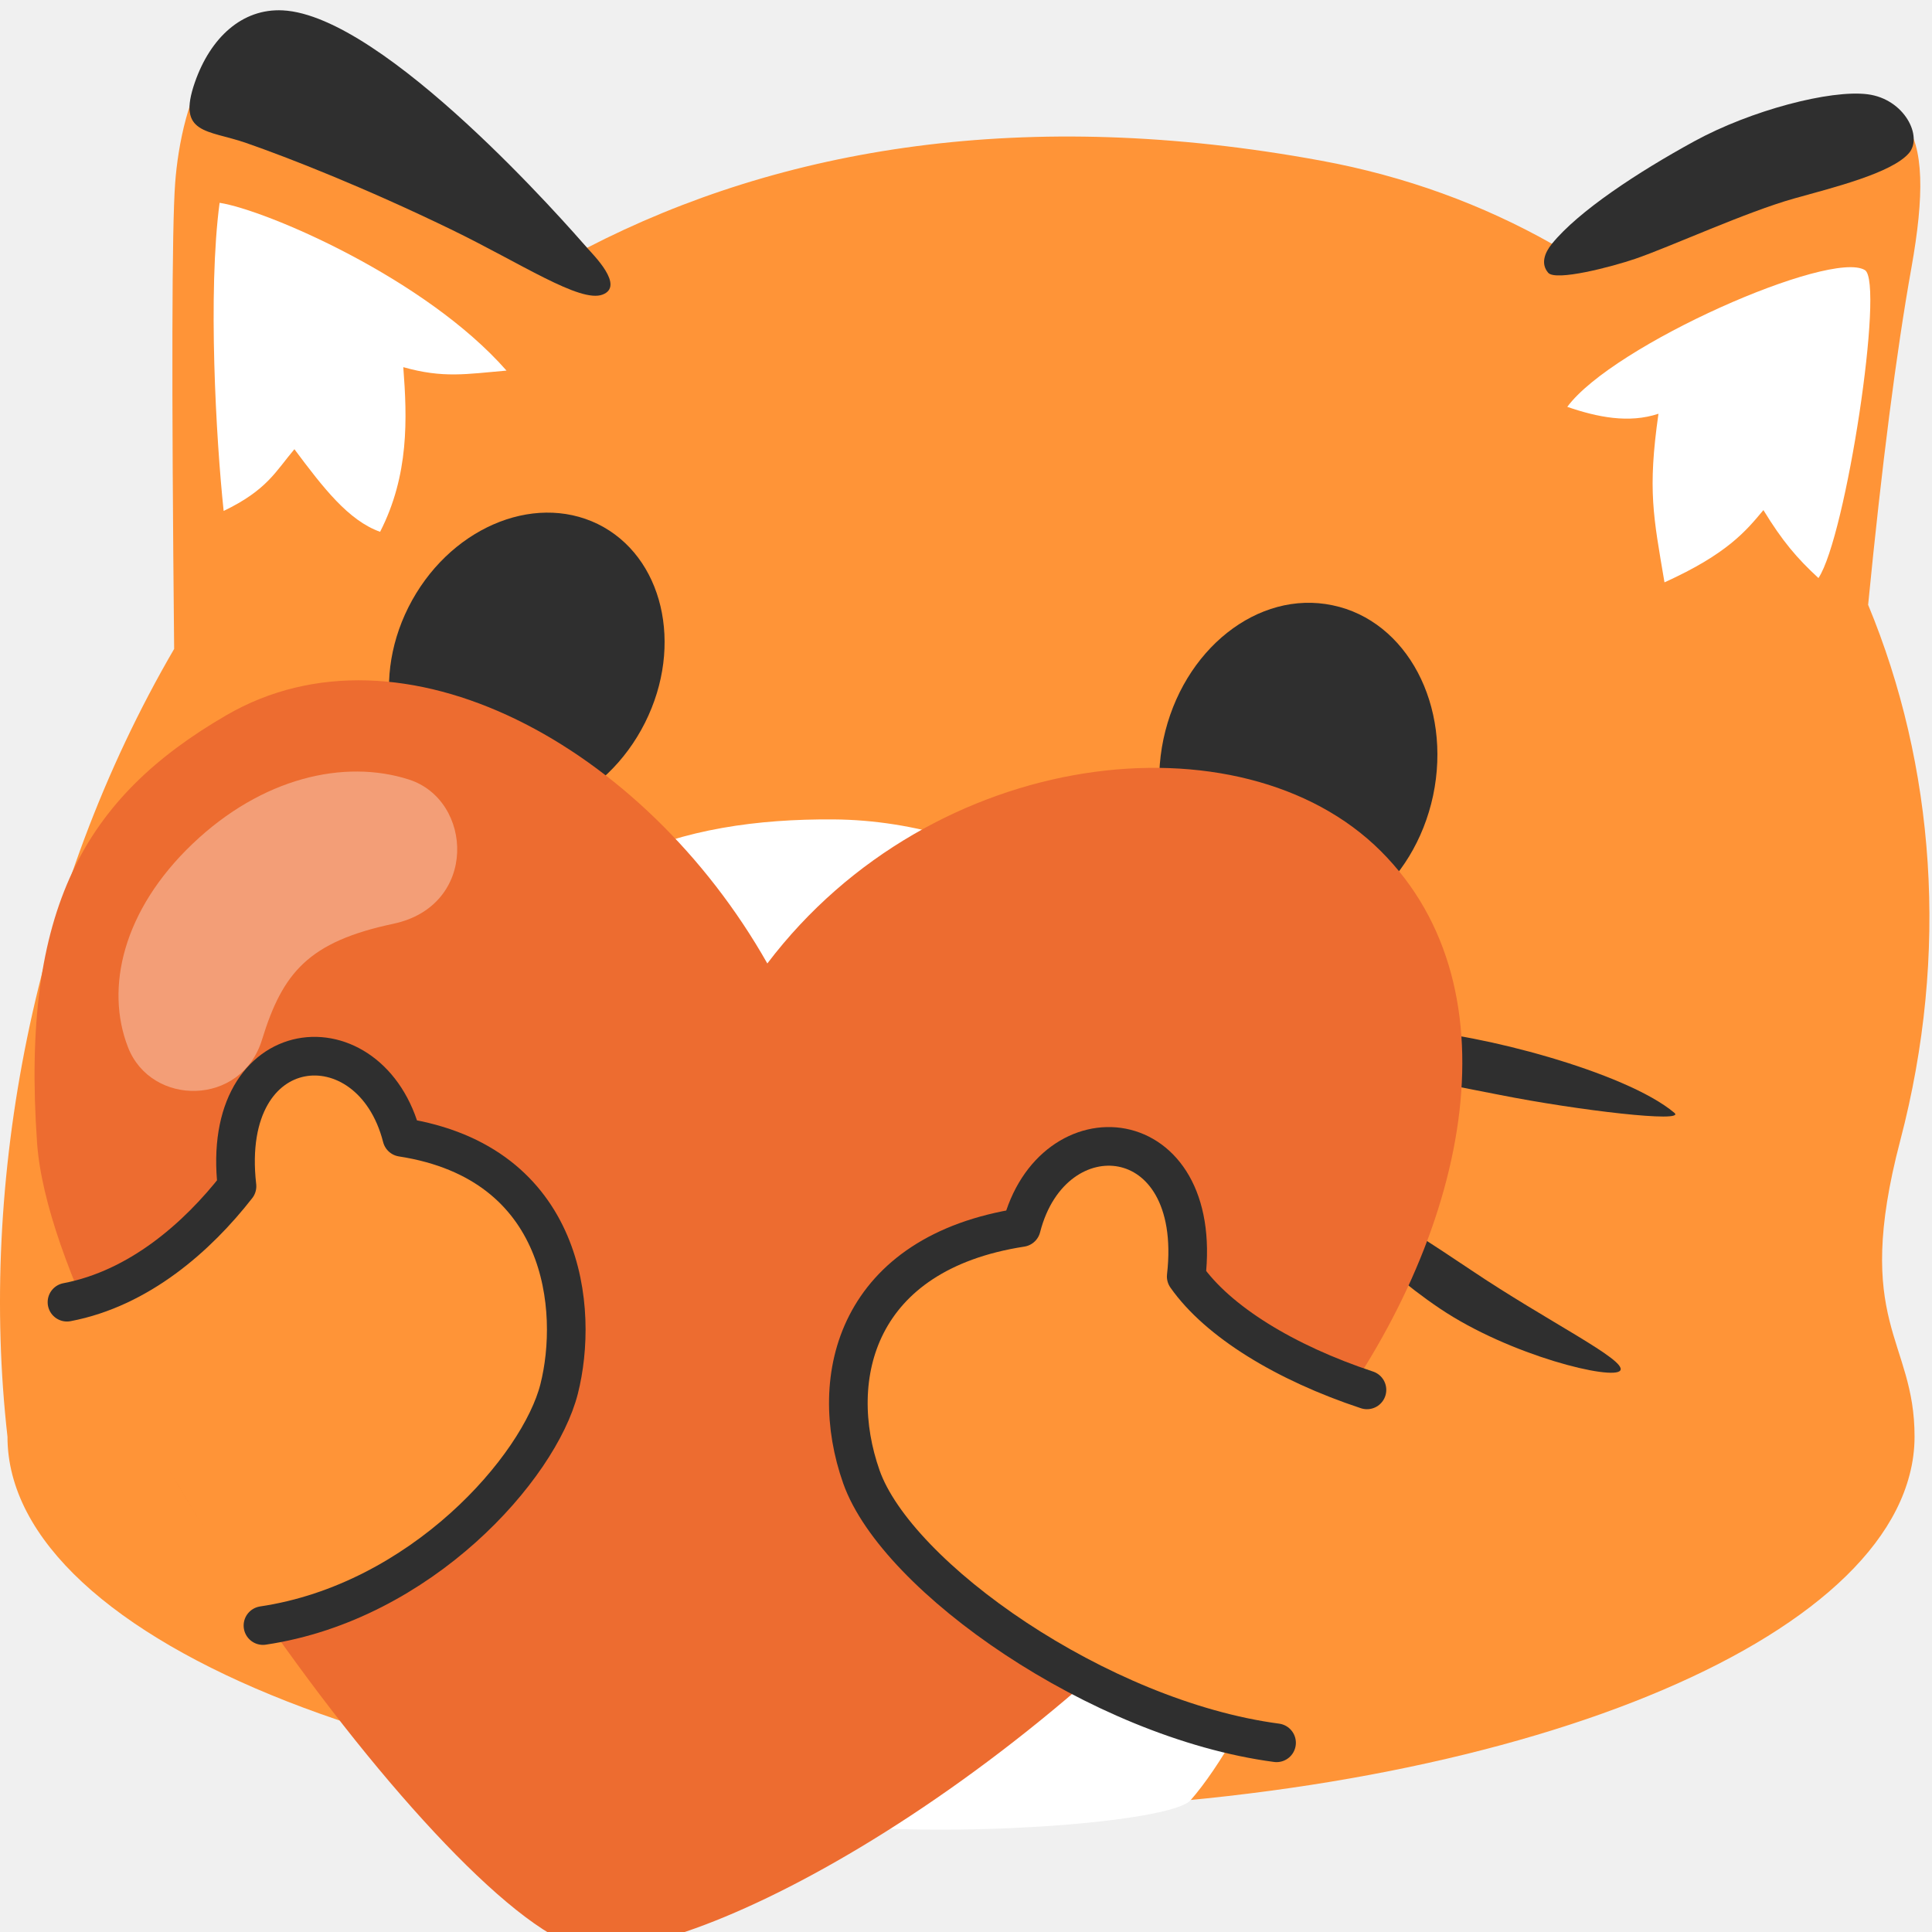
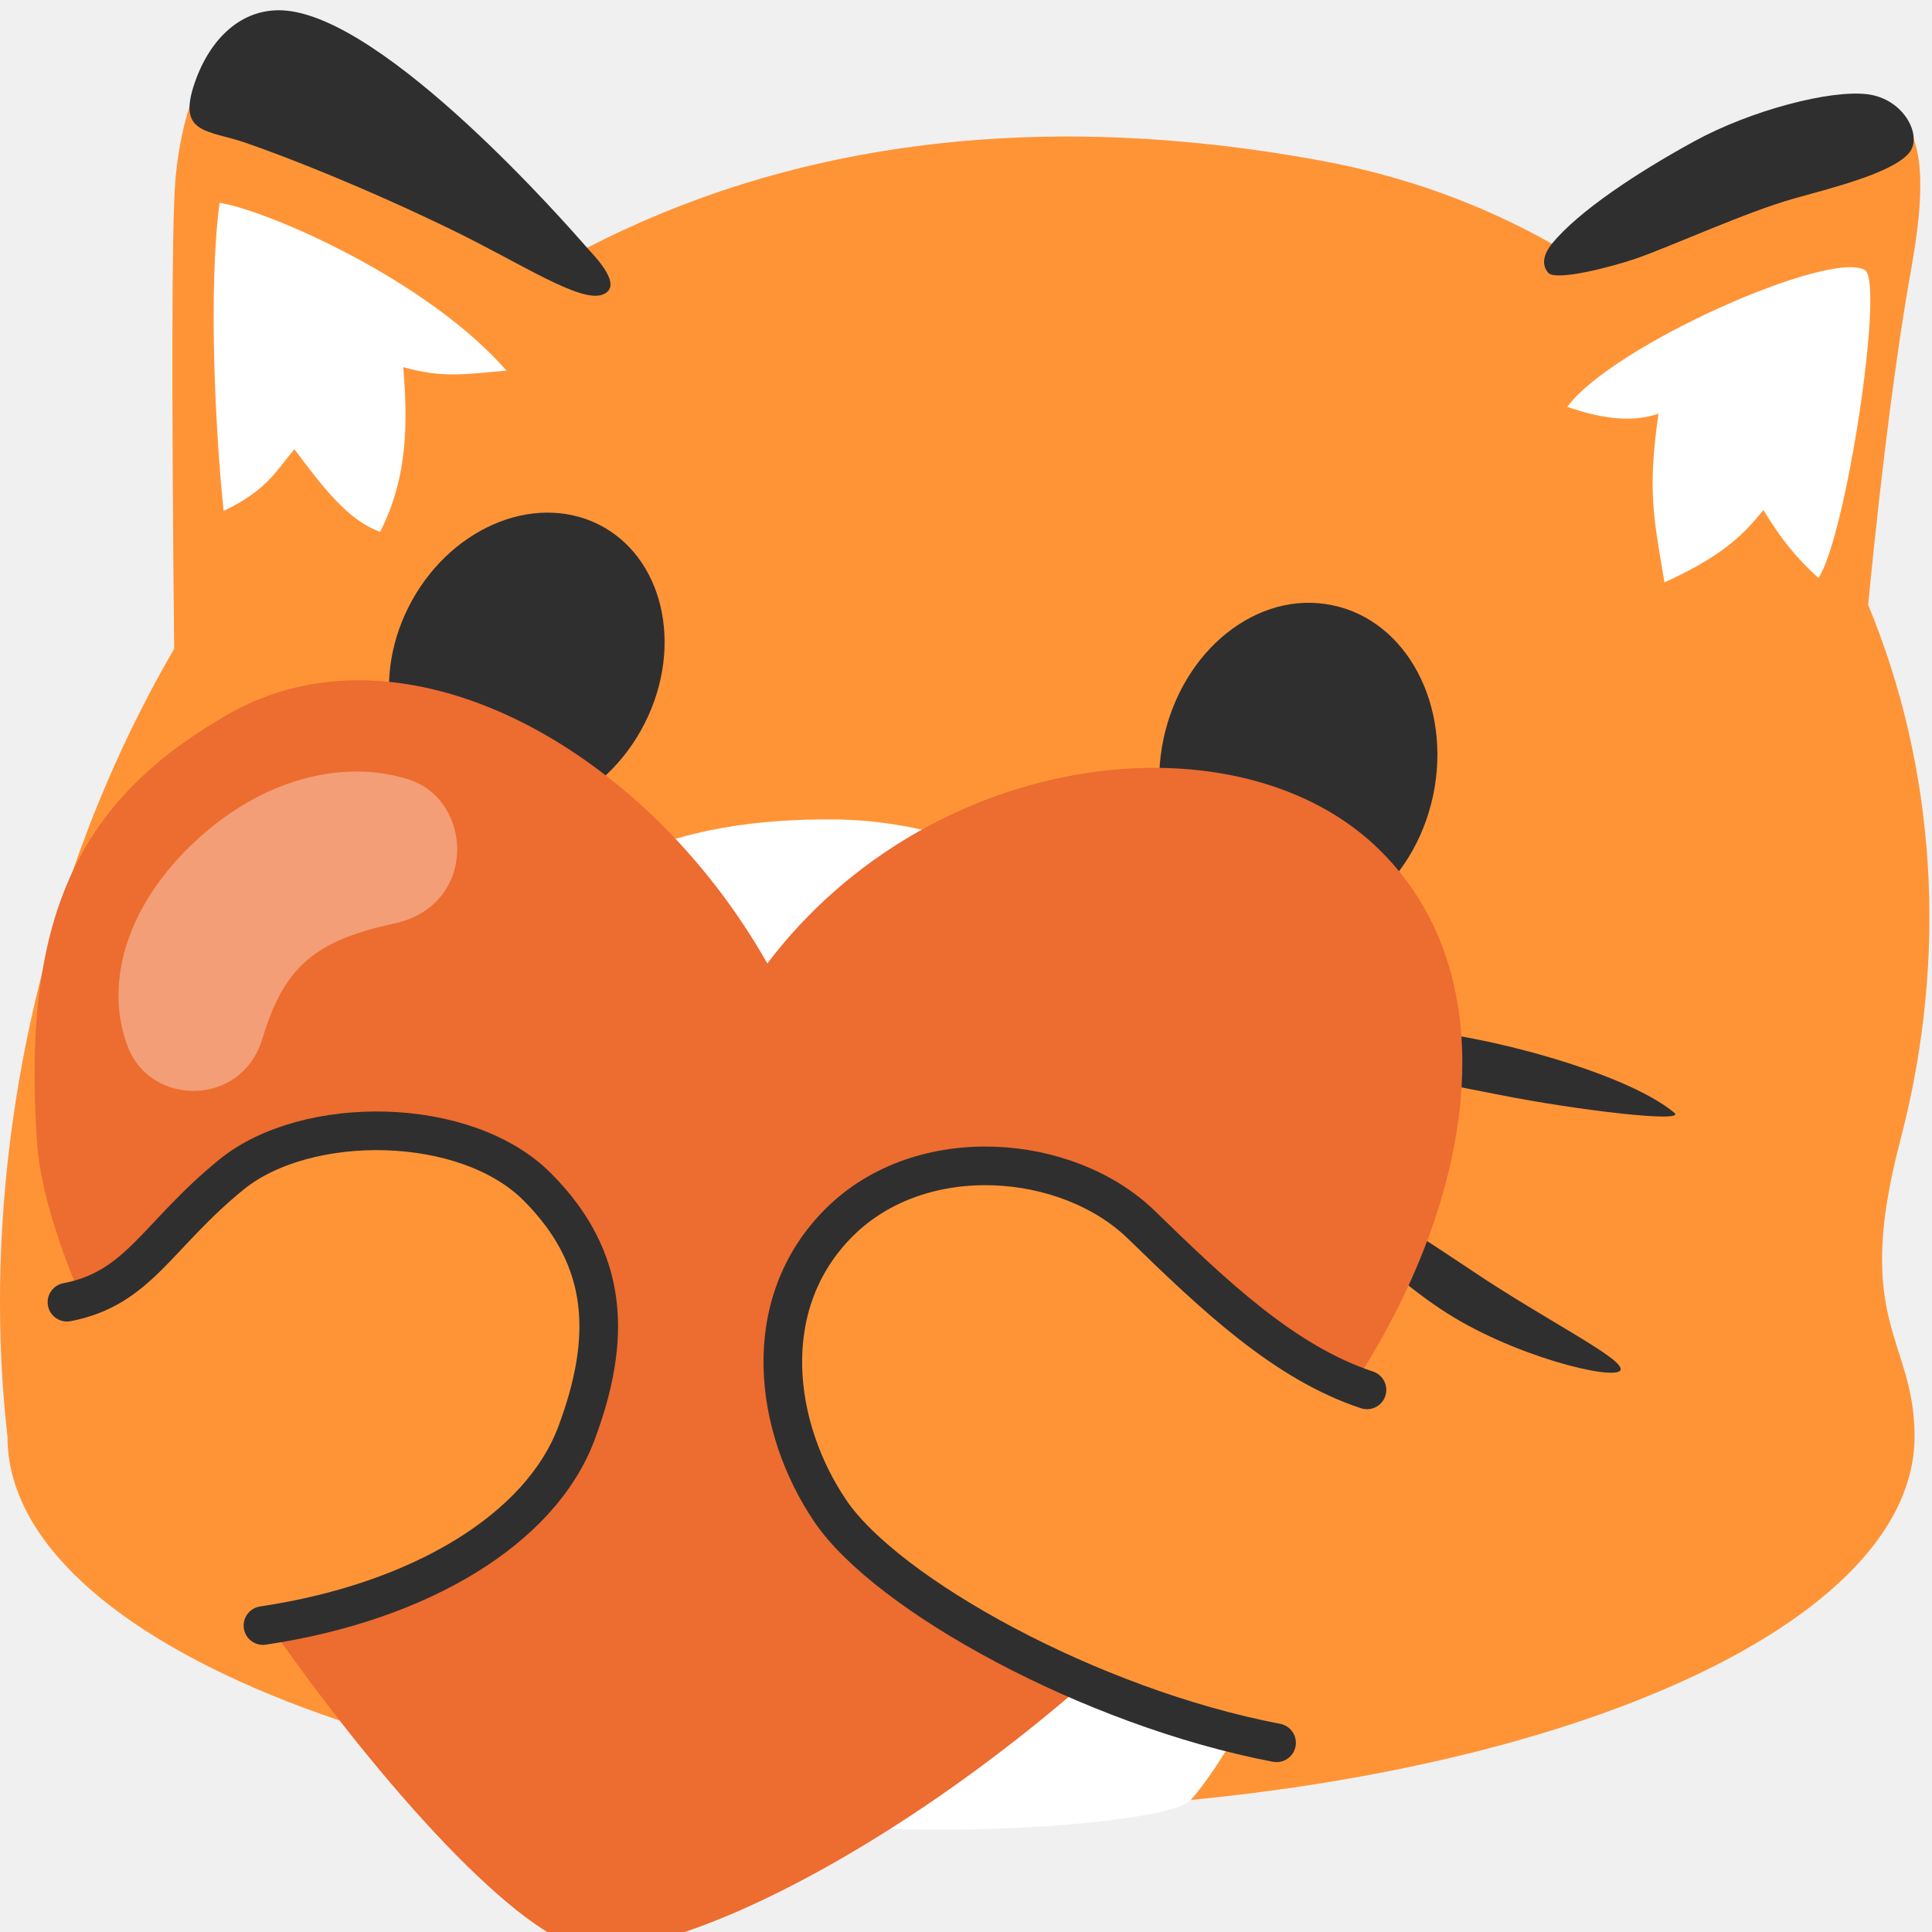
<svg xmlns="http://www.w3.org/2000/svg" width="128px" height="128px" viewBox="0 0 750 750" style="shape-rendering: geometricPrecision">
  <g id="foxcat-orange-heart">
    <g id="foxcatblob" transform="translate(0,8.508816)" fill="none">
      <g id="Body">
        <path id="body" fill="#ff9437" d="M227.907,87.691 C303.535,48.64 398.331,32.785 512.805,53.856 C545.561,59.865 575.596,70.937 602.463,86.121 C630.355,64.247 659.534,48.037 690,37.491 C742,19.491 752,39.491 742,95.491 C736.144,128.284 730.546,171.877 725.204,226.273 C751.04,288.613 756.818,361.338 737.696,434.165 C718.989,505.308 743.284,511.074 743.226,549.205 C743.226,554.207 742.578,559.15 741.284,564.034 C722.342,637.236 564.748,694.491 373.093,694.491 C168.614,694.491 2.902,629.41 2.902,549.205 C-8.3,450.296 12.857,337.343 67.602,243.405 C66.574,140.127 66.707,79.822 68,62.491 C70.162,33.524 84,-23.509 137,10.491 C169.904,31.599 200.206,57.333 227.907,87.691 Z" />
        <path id="stomach-floof" fill="white" d="m 130.764,508.453 c 14.299,6.367 21.31,11.98 32.57,26.136 -13.297,-33.305 -14.393,-89.969 13.681,-144.854 32.913,-64.345 87.574,-80.551 146.506,-80.15 62.914,0.428 128.613,39.441 152.426,104.493 24.409,66.679 20.551,124.35 -0.489,142.28 21.226,-5.446 25.183,-7.569 38.938,-8.014 2.894,46.543 -29.825,116.329 -52.21,141.991 -6.785,7.779 -78.321,14.257 -134.308,10.153 -55.987,-4.103 -156.123,-20.307 -161.521,-30.73 -27.187,-52.497 -31.142,-104.123 -35.594,-161.305 z" />
        <path id="ear-floof-right" fill="white" d="m 86.821,189.842 c -2.952,-27.83 -6.196,-84.866 -1.572,-119.62 17.738,2.73 79.763,29.115 111.38,65.136 -15.75,1.353 -24.507,3.039 -40.071,-1.336 1.527,19.895 2.275,41.883 -9.003,63.919 -12.299,-4.394 -22.025,-17.019 -33.268,-32.068 -7.346,8.682 -10.584,15.833 -27.467,23.969 z" />
        <path id="ear-floof-left" fill="white" d="m 608.417,149.437 c 17.698,-24.043 102.243,-61.188 115.539,-53.095 7.68,4.675 -7.346,103.518 -18.032,119.546 -8.348,-7.68 -14.025,-14.359 -21.371,-26.38 -6.679,8.014 -14.025,17.03 -38.402,28.05 -4.341,-25.712 -6.578,-35.686 -2.337,-65.45 -11.539,3.824 -23.709,1.336 -35.396,-2.671 z" />
        <path id="ear-contour-right" fill="#2f2f2f" d="m 75.639,23.485 c -7.058,20.313 4.963,18.308 19.906,23.5 16.509,5.736 45.949,17.284 79.498,33.544 27.215,13.19 50.146,28.648 58.873,25.324 8.727,-3.324 -3.66,-15.471 -6.01,-18.162 C 220.881,79.646 149.297,-2.467 109.773,-4.484 94.005,-5.288 81.681,6.097 75.639,23.485 Z" />
        <path id="ear-contour-left" fill="#2f2f2f" d="m 600.991,97.362 c 2.929,3.431 24.868,-2.333 33.884,-5.427 13.65,-4.683 43.157,-18.233 61.621,-23.394 15.205,-4.25 37.864,-9.849 44.556,-17.605 5.516,-6.394 -1.717,-21.053 -16.119,-22.859 -14.402,-1.805 -45.166,6.196 -67.21,18.255 -22.043,12.059 -44.972,27.148 -55.26,39.789 -2.905,3.569 -4.401,7.81 -1.472,11.241 z" />
      </g>
      <g id="eyes" transform="translate(33,190.4912)">
        <path id="left-eye" d="m 523.331,109.834 c -7.4,34.708 -36.728,57.983 -65.513,51.959 -28.989,-6.093 -46.436,-39.157 -39.172,-73.865 7.4,-34.776 36.728,-58.051 65.649,-51.959 28.853,5.956 46.368,38.952 39.036,73.865 z" style="fill:#2f2f2f" />
        <path id="right-eye" d="M 125.552,36.727 C 140.801,6.428 173.708,-7.921 199.056,4.426 224.338,16.839 232.565,51.342 217.382,81.574 202.2,111.806 169.36,126.222 144.012,113.809 118.73,101.395 110.437,66.825 125.552,36.727 Z" style="fill:#2f2f2f" />
      </g>
      <g id="whiskers" transform="translate(33,190.4912)">
        <g transform="translate(0.391648,152.6595)" style="fill:#2f2f2f">
          <path id="Right-bottom-wisker" d="m 483.608,112.341 c 2.536,-3.92 24.188,8.94 54,29 29.812,20.06 60.606,34.972 58,39 -2.606,4.028 -42.805,-5.701 -70,-24 -27.195,-18.299 -44.536,-40.08 -42,-44 z" />
          <path id="Right-top-wisker" d="m 491.608,57.341 c -2,-6 -2,-10 23,-9 25,1 83,16 102,32 4.699,3.957 -37.129,-0.875 -68,-7 -30.871,-6.125 -55,-10 -57,-16 z" />
          <path id="Left-bottom-wisker" d="m 117.608,60.341 c -19,21 -52,36 -84,53 -32,17 -49.439,8.263 -14,-13 35.439,-21.263 84,-43 98,-40 z" />
          <path id="Left-top-wisker" d="M 122.608,0.341 C 69.608,-1.659 15.608,5.341 6.608,16.341 c 0,3.438 103,3 116,0 13,-3 8.636,-15.674 0,-16 z" />
        </g>
      </g>
      <g id="mouth" transform="translate(33,190.4912)">
        <path d="m 196,176 c 13.333,47.333 23,71.333 29,72 6,0.667 26.667,-18 62,-56 27.333,46 43.667,71.333 49,76 5.333,4.667 28,-15.667 68,-61" style="stroke:#2f2f2f;stroke-width:30;stroke-linecap:round;stroke-linejoin:round" />
      </g>
      <g>
        <g transform="translate(13 255)">
          <path fill="#ED6C30" d="M523.079 66.934c54.087 54.088 33.802 149.947-23.638 225.507C403 420 266 495 217.379 493.369c-48.621-1.631-209.603-222.173-215.99-313.27C-5 89 20 46 74.858 14.147 142.991-25.411 237 26 284.876 110.508 349 26 468.99 12.847 523.079 66.934z" />
        </g>
        <path d="M74.715 319.095c-27.016 25.776-34 56-25 79s44 23 52-3 18-38 51-45 31-48 6-56-56.985-.776-84 25z" fill-opacity=".34" fill="#FFF" />
      </g>
      <g>
-         <path id="right-arm" fill="#ff9437" stroke="#2f2f2f" stroke-width="15" stroke-linecap="round" stroke-linejoin="round" d="m 26,497 c 28,-5.333 50.638,-25.317 66,-45 -7,-61 52,-66 64,-19 63.802,9.861 68.785,67.112 61.059,97.66 -7.726,30.548 -53.617,82.745 -114.981,91.87" />
-         <path id="left-arm" fill="#ff9437" stroke="#2f2f2f" stroke-width="15" stroke-linecap="round" stroke-linejoin="round" d="m 530.651,531.043 c -31.778,-10.528 -57.873,-26.529 -70.162,-44.029 7,-61 -52,-66 -64,-19 -63.802,9.861 -75.802,57.929 -62.099,96.783 13.704,38.854 92.247,94.121 161.167,103.247" />
+         <path id="right-arm" fill="#ff9437" stroke="#2f2f2f" stroke-width="15" stroke-linecap="round" stroke-linejoin="round" d="m 26,497 c 28,-5.333 35.081,-26.258 64,-49.667 28.919,-23.409 90.773,-23.093 118.676,5.004 27.903,28.098 28.852,58.816 15.051,95.66 -13.801,36.844 -60.285,65.408 -121.648,74.534" />
+         <path id="left-arm" fill="#ff9437" stroke="#2f2f2f" stroke-width="15" stroke-linecap="round" stroke-linejoin="round" d="m 530.651,531.043 c -31.778,-10.528 -58.849,-36.117 -87.498,-64.032 -28.649,-27.915 -85.442,-32.761 -117.343,-0.997 -31.901,31.764 -25.384,79.793 -3.422,112.119 21.962,32.326 100.915,76.118 173.169,89.911" />
      </g>
    </g>
  </g>
</svg>
